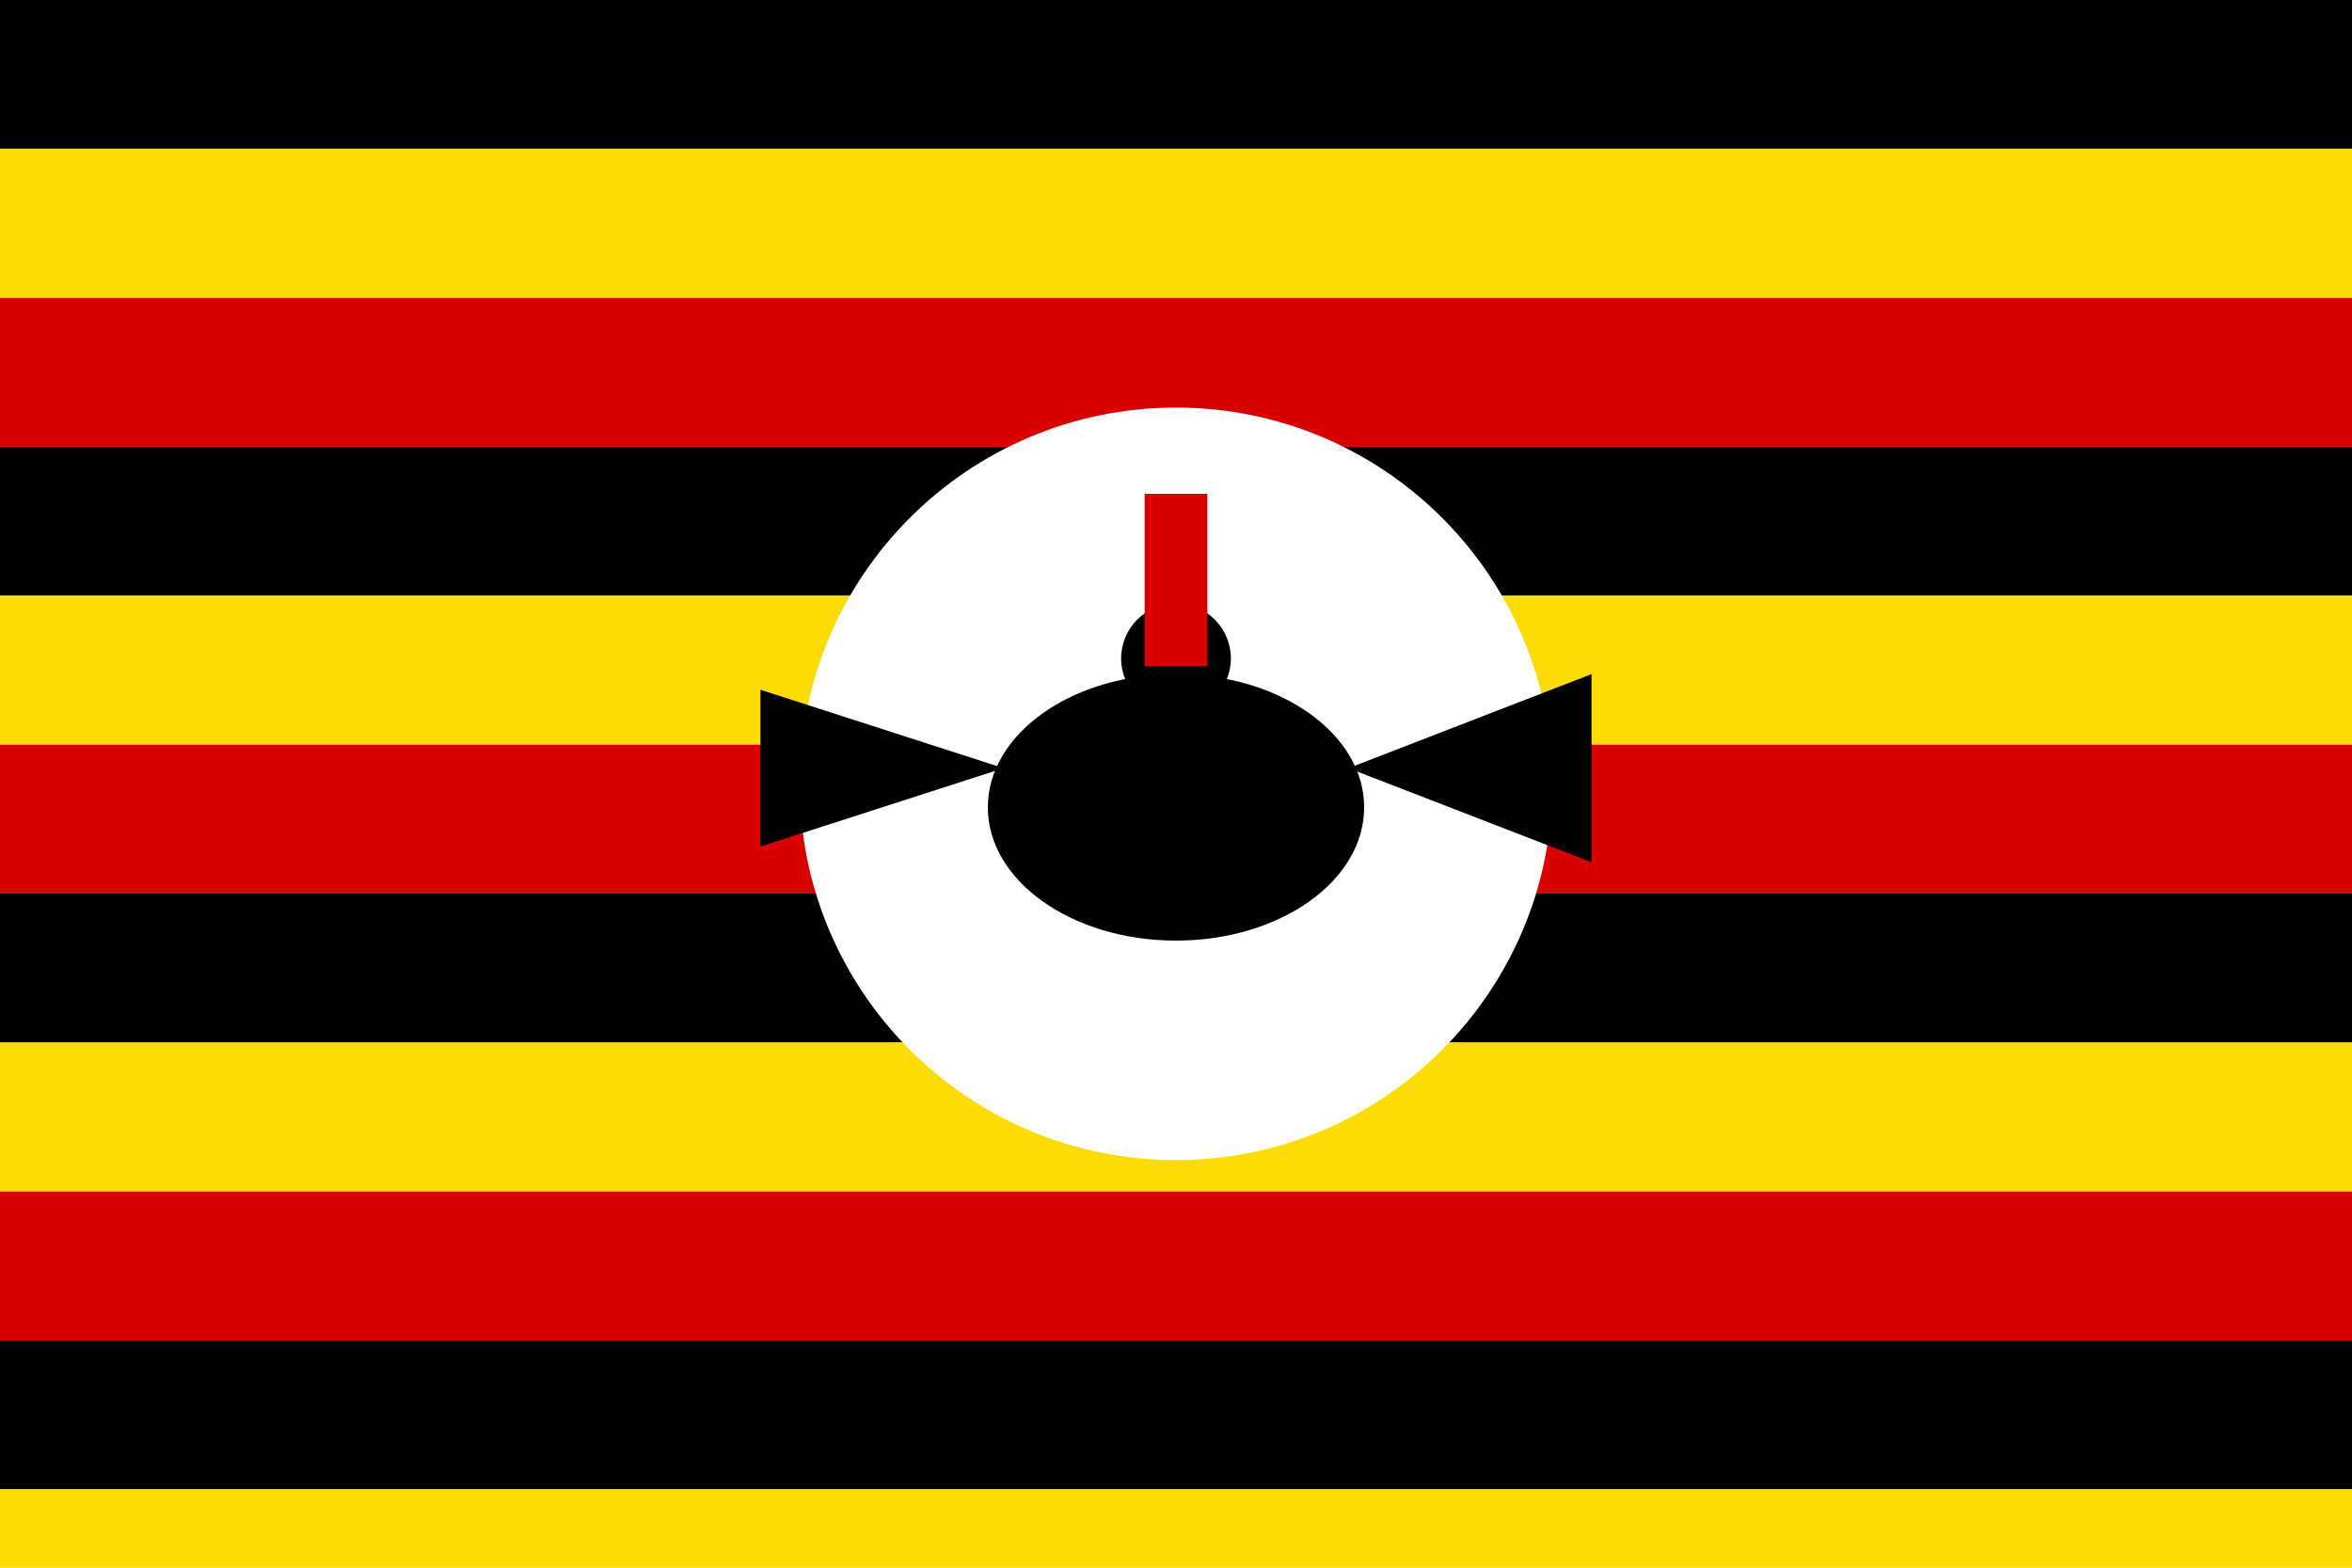
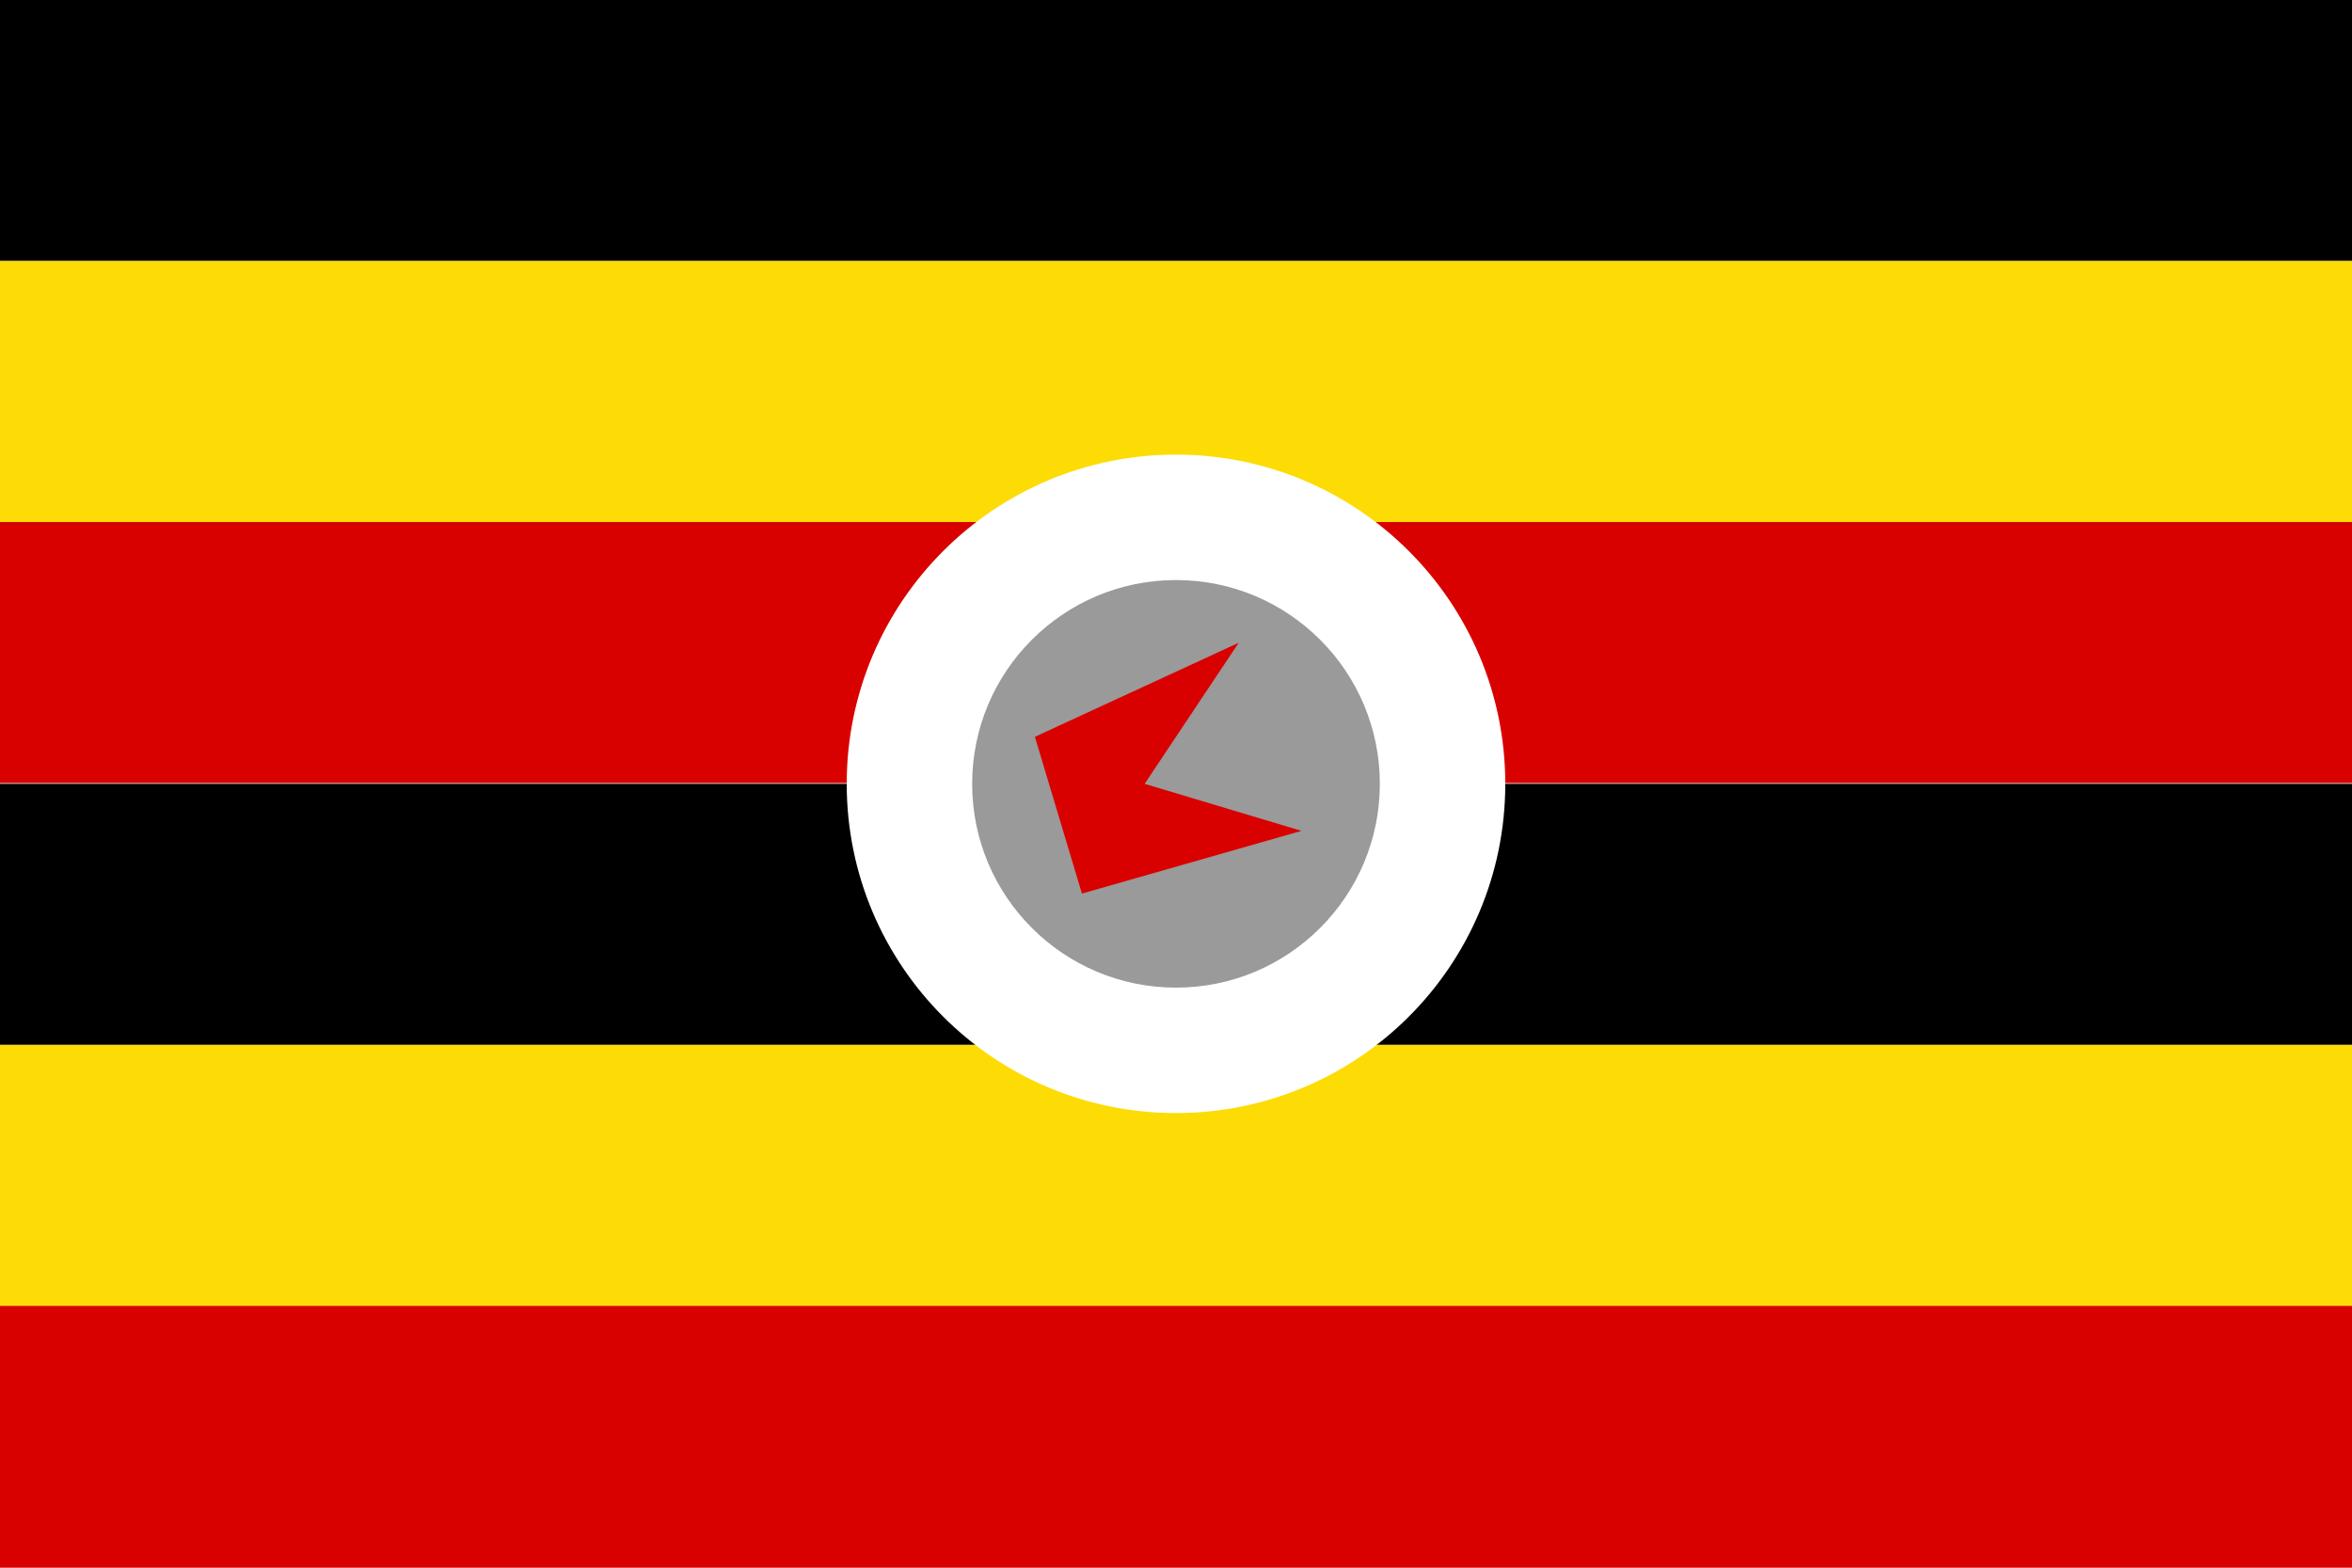
<svg xmlns="http://www.w3.org/2000/svg" viewBox="0 0 30 20">
-   <rect width="30" height="20" fill="#ffffff" />
-   <g>
-     <rect y="0" width="30" height="1.9" fill="#000000" />
-     <rect y="1.9" width="30" height="1.9" fill="#fcdc04" />
-     <rect y="3.8" width="30" height="1.9" fill="#d90000" />
-     <rect y="5.7" width="30" height="1.9" fill="#000000" />
-     <rect y="7.6" width="30" height="1.9" fill="#fcdc04" />
-     <rect y="9.5" width="30" height="1.9" fill="#d90000" />
-     <rect y="11.4" width="30" height="1.9" fill="#000000" />
-     <rect y="13.3" width="30" height="1.9" fill="#fcdc04" />
-     <rect y="15.2" width="30" height="1.9" fill="#d90000" />
-     <rect y="17.1" width="30" height="1.9" fill="#000000" />
-     <rect y="19" width="30" height="1" fill="#fcdc04" />
-   </g>
-   <circle cx="15" cy="10" r="4.8" fill="#ffffff" />
-   <g fill="#000000">
-     <ellipse cx="15" cy="10.3" rx="2.4" ry="1.7" />
-     <polygon points="17.2,9.8 20.3,8.6 20.3,11" />
-     <polygon points="12.8,9.8 9.7,8.8 9.7,10.8" />
-     <circle cx="15" cy="8.4" r="0.7" />
-   </g>
-   <rect x="14.6" y="6.3" width="0.8" height="2.2" fill="#d90000" />
+   <rect width="30" height="3.33" y="0" fill="#000000" />
+   <rect width="30" height="3.33" y="3.33" fill="#FCDC04" />
+   <rect width="30" height="3.33" y="6.66" fill="#D90000" />
+   <rect width="30" height="3.33" y="10" fill="#000000" />
+   <rect width="30" height="3.33" y="13.33" fill="#FCDC04" />
+   <rect width="30" height="3.34" y="16.66" fill="#D90000" />
+   <circle cx="15" cy="10" r="4.2" fill="#FFFFFF" />
+   <circle cx="15" cy="10" r="2.6" fill="#9A9A9A" />
+   <path d="M13.2 9.4 L15.8 8.2 L14.6 10 L16.6 10.6 L13.8 11.4 Z" fill="#D90000" />
</svg>
